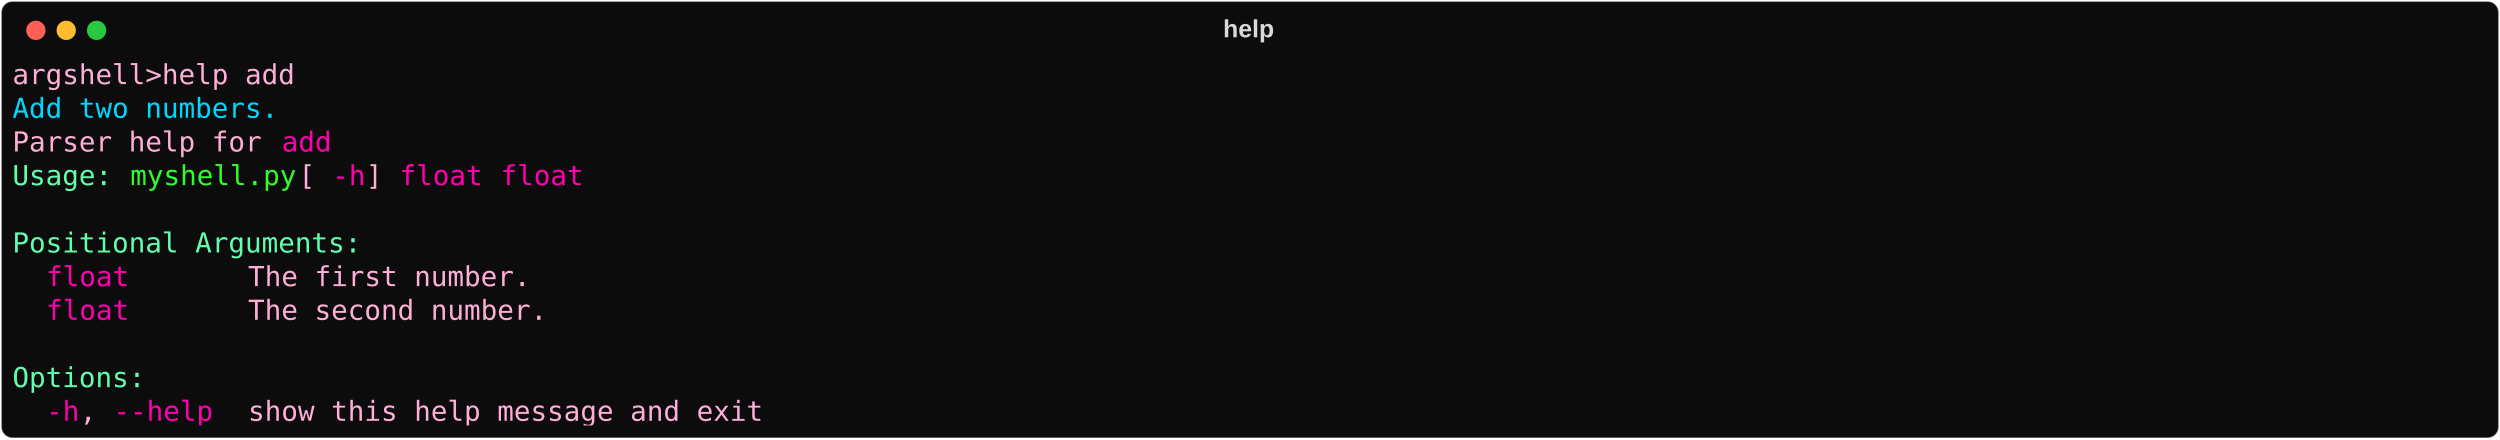
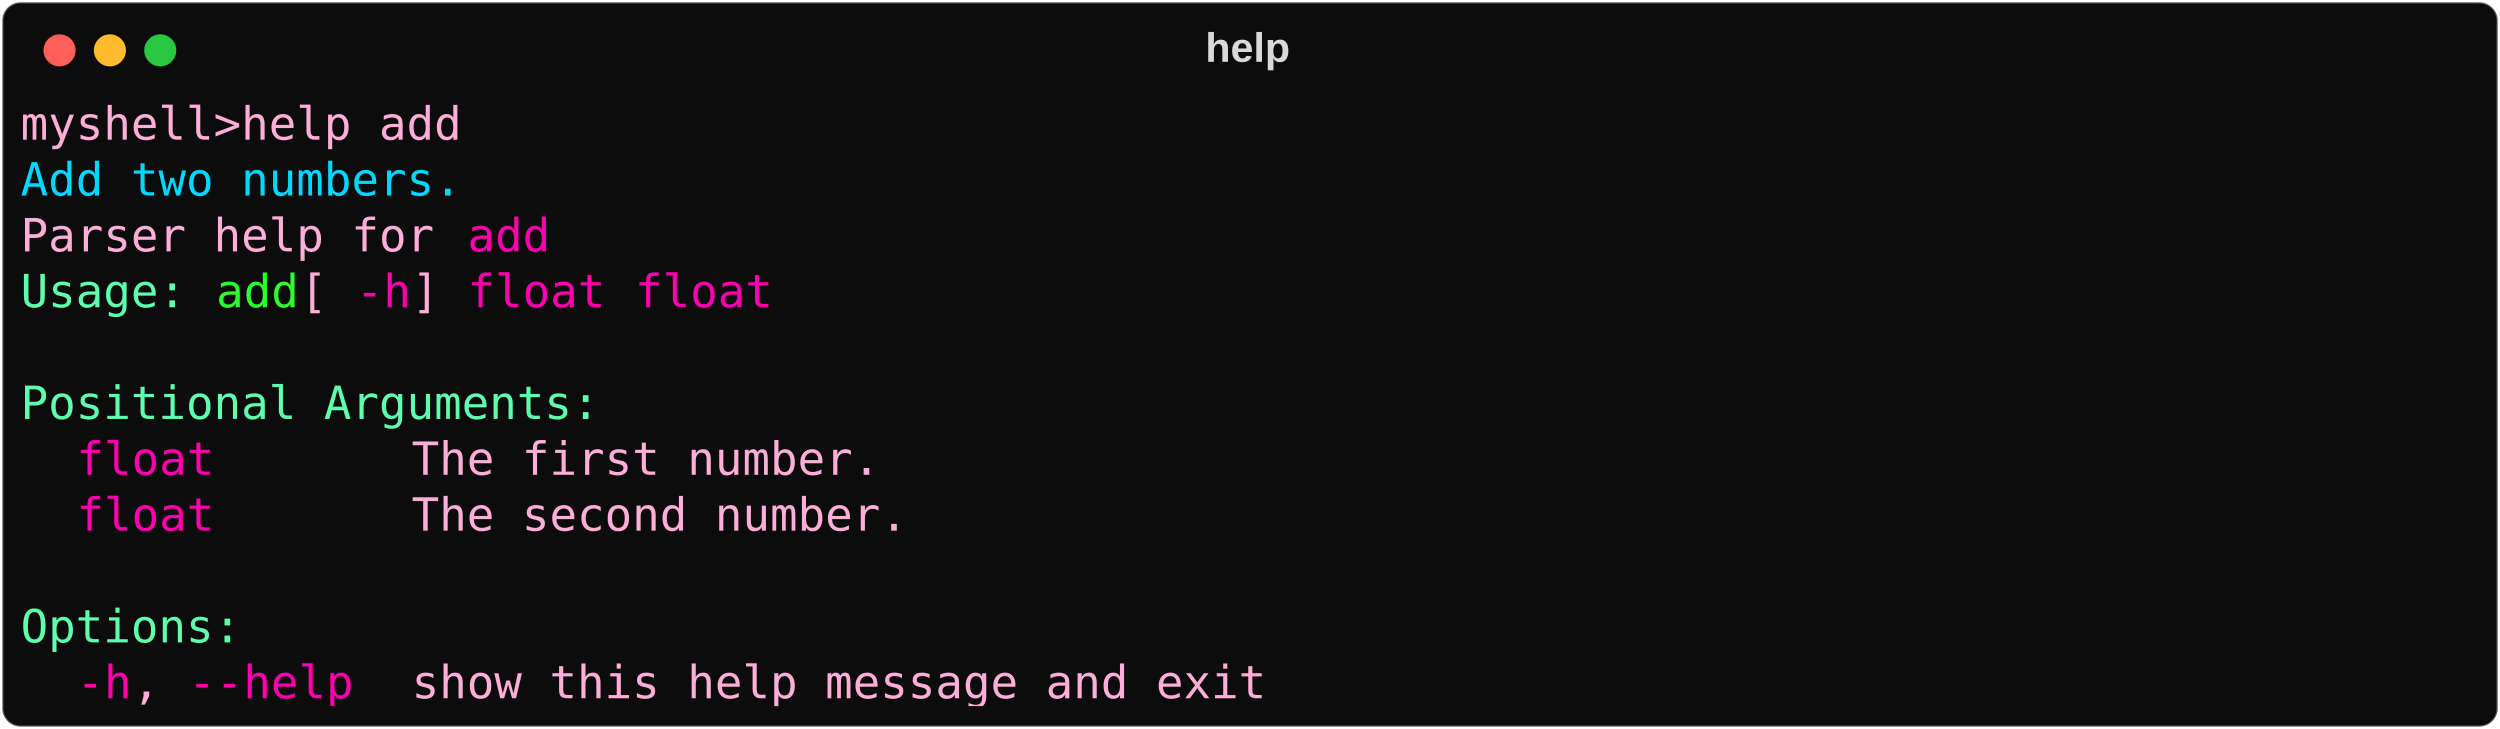
- <svg xmlns="http://www.w3.org/2000/svg" class="rich-terminal" viewBox="0 0 1812 318.4">
+ <svg xmlns="http://www.w3.org/2000/svg" class="rich-terminal" viewBox="0 0 1092 318.4">
  <style>

    @font-face {
        font-family: "Fira Code";
        src: local("FiraCode-Regular"),
                url("https://cdnjs.cloudflare.com/ajax/libs/firacode/6.2.0/woff2/FiraCode-Regular.woff2") format("woff2"),
                url("https://cdnjs.cloudflare.com/ajax/libs/firacode/6.2.0/woff/FiraCode-Regular.woff") format("woff");
        font-style: normal;
        font-weight: 400;
    }
    @font-face {
        font-family: "Fira Code";
        src: local("FiraCode-Bold"),
                url("https://cdnjs.cloudflare.com/ajax/libs/firacode/6.2.0/woff2/FiraCode-Bold.woff2") format("woff2"),
                url("https://cdnjs.cloudflare.com/ajax/libs/firacode/6.2.0/woff/FiraCode-Bold.woff") format("woff");
        font-style: bold;
        font-weight: 700;
    }

-     .terminal-3266770840-matrix {
+     .terminal-2438394968-matrix {
        font-family: Fira Code, monospace;
        font-size: 20px;
        line-height: 24.4px;
        font-variant-east-asian: full-width;
    }

-     .terminal-3266770840-title {
+     .terminal-2438394968-title {
        font-size: 18px;
        font-weight: bold;
        font-family: arial;
    }

-     .terminal-3266770840-r1 { fill: #ffafd7 }
- .terminal-3266770840-r2 { fill: #d9d9d9 }
- .terminal-3266770840-r3 { fill: #00d7ff }
- .terminal-3266770840-r4 { fill: #ff00af }
- .terminal-3266770840-r5 { fill: #5fffaf }
- .terminal-3266770840-r6 { fill: #2dff2d }
+     .terminal-2438394968-r1 { fill: #ffafd7 }
+ .terminal-2438394968-r2 { fill: #d9d9d9 }
+ .terminal-2438394968-r3 { fill: #00d7ff }
+ .terminal-2438394968-r4 { fill: #ff00af }
+ .terminal-2438394968-r5 { fill: #5fffaf }
+ .terminal-2438394968-r6 { fill: #2dff2d }
    </style>
  <defs>
-     <clipPath id="terminal-3266770840-clip-terminal">
-       <rect x="0" y="0" width="1792.4" height="267.4" />
+     <clipPath id="terminal-2438394968-clip-terminal">
+       <rect x="0" y="0" width="1072.6" height="267.4" />
    </clipPath>
-     <clipPath id="terminal-3266770840-line-0">
-       <rect x="0" y="1.5" width="1793.4" height="24.65" />
+     <clipPath id="terminal-2438394968-line-0">
+       <rect x="0" y="1.5" width="1073.6" height="24.65" />
    </clipPath>
-     <clipPath id="terminal-3266770840-line-1">
-       <rect x="0" y="25.9" width="1793.4" height="24.65" />
+     <clipPath id="terminal-2438394968-line-1">
+       <rect x="0" y="25.9" width="1073.6" height="24.65" />
    </clipPath>
-     <clipPath id="terminal-3266770840-line-2">
-       <rect x="0" y="50.3" width="1793.4" height="24.65" />
+     <clipPath id="terminal-2438394968-line-2">
+       <rect x="0" y="50.3" width="1073.6" height="24.65" />
    </clipPath>
-     <clipPath id="terminal-3266770840-line-3">
-       <rect x="0" y="74.7" width="1793.4" height="24.65" />
+     <clipPath id="terminal-2438394968-line-3">
+       <rect x="0" y="74.7" width="1073.6" height="24.65" />
    </clipPath>
-     <clipPath id="terminal-3266770840-line-4">
-       <rect x="0" y="99.1" width="1793.4" height="24.65" />
+     <clipPath id="terminal-2438394968-line-4">
+       <rect x="0" y="99.1" width="1073.6" height="24.65" />
    </clipPath>
-     <clipPath id="terminal-3266770840-line-5">
-       <rect x="0" y="123.5" width="1793.4" height="24.65" />
+     <clipPath id="terminal-2438394968-line-5">
+       <rect x="0" y="123.5" width="1073.6" height="24.65" />
    </clipPath>
-     <clipPath id="terminal-3266770840-line-6">
-       <rect x="0" y="147.9" width="1793.4" height="24.65" />
+     <clipPath id="terminal-2438394968-line-6">
+       <rect x="0" y="147.9" width="1073.6" height="24.65" />
    </clipPath>
-     <clipPath id="terminal-3266770840-line-7">
-       <rect x="0" y="172.3" width="1793.4" height="24.65" />
+     <clipPath id="terminal-2438394968-line-7">
+       <rect x="0" y="172.3" width="1073.6" height="24.65" />
    </clipPath>
-     <clipPath id="terminal-3266770840-line-8">
-       <rect x="0" y="196.7" width="1793.4" height="24.65" />
+     <clipPath id="terminal-2438394968-line-8">
+       <rect x="0" y="196.7" width="1073.6" height="24.65" />
    </clipPath>
-     <clipPath id="terminal-3266770840-line-9">
-       <rect x="0" y="221.1" width="1793.4" height="24.65" />
+     <clipPath id="terminal-2438394968-line-9">
+       <rect x="0" y="221.1" width="1073.6" height="24.65" />
    </clipPath>
  </defs>
-   <rect fill="#0c0c0c" stroke="rgba(255,255,255,0.35)" stroke-width="1" x="1" y="1" width="1810" height="316.4" rx="8" />
-   <text class="terminal-3266770840-title" fill="#d9d9d9" text-anchor="middle" x="905" y="27">help</text>
+   <rect fill="#0c0c0c" stroke="rgba(255,255,255,0.35)" stroke-width="1" x="1" y="1" width="1090" height="316.4" rx="8" />
+   <text class="terminal-2438394968-title" fill="#d9d9d9" text-anchor="middle" x="545" y="27">help</text>
  <g transform="translate(26,22)">
    <circle cx="0" cy="0" r="7" fill="#ff5f57" />
    <circle cx="22" cy="0" r="7" fill="#febc2e" />
    <circle cx="44" cy="0" r="7" fill="#28c840" />
  </g>
-   <g transform="translate(9, 41)" clip-path="url(#terminal-3266770840-clip-terminal)">
-     <g class="terminal-3266770840-matrix">
-       <text class="terminal-3266770840-r1" x="0" y="20" textLength="207.4" clip-path="url(#terminal-3266770840-line-0)">argshell&gt;help add</text>
-       <text class="terminal-3266770840-r2" x="1793.4" y="20" textLength="12.2" clip-path="url(#terminal-3266770840-line-0)">
+   <g transform="translate(9, 41)" clip-path="url(#terminal-2438394968-clip-terminal)">
+     <g class="terminal-2438394968-matrix">
+       <text class="terminal-2438394968-r1" x="0" y="20" textLength="195.2" clip-path="url(#terminal-2438394968-line-0)">myshell&gt;help add</text>
+       <text class="terminal-2438394968-r2" x="1073.6" y="20" textLength="12.2" clip-path="url(#terminal-2438394968-line-0)">
</text>
-       <text class="terminal-3266770840-r3" x="0" y="44.4" textLength="195.2" clip-path="url(#terminal-3266770840-line-1)">Add two numbers.</text>
-       <text class="terminal-3266770840-r2" x="1793.4" y="44.4" textLength="12.2" clip-path="url(#terminal-3266770840-line-1)">
+       <text class="terminal-2438394968-r3" x="0" y="44.4" textLength="195.2" clip-path="url(#terminal-2438394968-line-1)">Add two numbers.</text>
+       <text class="terminal-2438394968-r2" x="1073.6" y="44.4" textLength="12.2" clip-path="url(#terminal-2438394968-line-1)">
</text>
-       <text class="terminal-3266770840-r1" x="0" y="68.8" textLength="195.2" clip-path="url(#terminal-3266770840-line-2)">Parser help for </text>
-       <text class="terminal-3266770840-r4" x="195.2" y="68.8" textLength="36.6" clip-path="url(#terminal-3266770840-line-2)">add</text>
-       <text class="terminal-3266770840-r2" x="1793.4" y="68.8" textLength="12.2" clip-path="url(#terminal-3266770840-line-2)">
+       <text class="terminal-2438394968-r1" x="0" y="68.8" textLength="195.2" clip-path="url(#terminal-2438394968-line-2)">Parser help for </text>
+       <text class="terminal-2438394968-r4" x="195.2" y="68.8" textLength="36.6" clip-path="url(#terminal-2438394968-line-2)">add</text>
+       <text class="terminal-2438394968-r2" x="1073.6" y="68.8" textLength="12.2" clip-path="url(#terminal-2438394968-line-2)">
</text>
-       <text class="terminal-3266770840-r5" x="0" y="93.2" textLength="73.2" clip-path="url(#terminal-3266770840-line-3)">Usage:</text>
-       <text class="terminal-3266770840-r6" x="85.4" y="93.2" textLength="122" clip-path="url(#terminal-3266770840-line-3)">myshell.py</text>
-       <text class="terminal-3266770840-r1" x="207.4" y="93.2" textLength="24.4" clip-path="url(#terminal-3266770840-line-3)"> [</text>
-       <text class="terminal-3266770840-r4" x="231.8" y="93.2" textLength="24.4" clip-path="url(#terminal-3266770840-line-3)">-h</text>
-       <text class="terminal-3266770840-r1" x="256.2" y="93.2" textLength="24.4" clip-path="url(#terminal-3266770840-line-3)">] </text>
-       <text class="terminal-3266770840-r4" x="280.6" y="93.2" textLength="61" clip-path="url(#terminal-3266770840-line-3)">float</text>
-       <text class="terminal-3266770840-r4" x="353.8" y="93.2" textLength="61" clip-path="url(#terminal-3266770840-line-3)">float</text>
-       <text class="terminal-3266770840-r2" x="1793.4" y="93.2" textLength="12.2" clip-path="url(#terminal-3266770840-line-3)">
+       <text class="terminal-2438394968-r5" x="0" y="93.2" textLength="73.2" clip-path="url(#terminal-2438394968-line-3)">Usage:</text>
+       <text class="terminal-2438394968-r6" x="85.4" y="93.2" textLength="36.6" clip-path="url(#terminal-2438394968-line-3)">add</text>
+       <text class="terminal-2438394968-r1" x="122" y="93.2" textLength="24.4" clip-path="url(#terminal-2438394968-line-3)"> [</text>
+       <text class="terminal-2438394968-r4" x="146.4" y="93.2" textLength="24.4" clip-path="url(#terminal-2438394968-line-3)">-h</text>
+       <text class="terminal-2438394968-r1" x="170.8" y="93.2" textLength="24.4" clip-path="url(#terminal-2438394968-line-3)">] </text>
+       <text class="terminal-2438394968-r4" x="195.2" y="93.2" textLength="61" clip-path="url(#terminal-2438394968-line-3)">float</text>
+       <text class="terminal-2438394968-r4" x="268.4" y="93.2" textLength="61" clip-path="url(#terminal-2438394968-line-3)">float</text>
+       <text class="terminal-2438394968-r2" x="1073.6" y="93.2" textLength="12.2" clip-path="url(#terminal-2438394968-line-3)">
</text>
-       <text class="terminal-3266770840-r2" x="1793.4" y="117.6" textLength="12.2" clip-path="url(#terminal-3266770840-line-4)">
+       <text class="terminal-2438394968-r2" x="1073.6" y="117.6" textLength="12.2" clip-path="url(#terminal-2438394968-line-4)">
</text>
-       <text class="terminal-3266770840-r5" x="0" y="142" textLength="256.2" clip-path="url(#terminal-3266770840-line-5)">Positional Arguments:</text>
-       <text class="terminal-3266770840-r2" x="1793.4" y="142" textLength="12.2" clip-path="url(#terminal-3266770840-line-5)">
+       <text class="terminal-2438394968-r5" x="0" y="142" textLength="256.2" clip-path="url(#terminal-2438394968-line-5)">Positional Arguments:</text>
+       <text class="terminal-2438394968-r2" x="1073.6" y="142" textLength="12.2" clip-path="url(#terminal-2438394968-line-5)">
</text>
-       <text class="terminal-3266770840-r4" x="24.4" y="166.4" textLength="61" clip-path="url(#terminal-3266770840-line-6)">float</text>
-       <text class="terminal-3266770840-r1" x="170.8" y="166.4" textLength="207.4" clip-path="url(#terminal-3266770840-line-6)">The first number.</text>
-       <text class="terminal-3266770840-r2" x="1793.4" y="166.4" textLength="12.2" clip-path="url(#terminal-3266770840-line-6)">
+       <text class="terminal-2438394968-r4" x="24.4" y="166.4" textLength="61" clip-path="url(#terminal-2438394968-line-6)">float</text>
+       <text class="terminal-2438394968-r1" x="170.8" y="166.4" textLength="207.4" clip-path="url(#terminal-2438394968-line-6)">The first number.</text>
+       <text class="terminal-2438394968-r2" x="1073.6" y="166.4" textLength="12.2" clip-path="url(#terminal-2438394968-line-6)">
</text>
-       <text class="terminal-3266770840-r4" x="24.4" y="190.8" textLength="61" clip-path="url(#terminal-3266770840-line-7)">float</text>
-       <text class="terminal-3266770840-r1" x="170.8" y="190.8" textLength="219.6" clip-path="url(#terminal-3266770840-line-7)">The second number.</text>
-       <text class="terminal-3266770840-r2" x="1793.4" y="190.8" textLength="12.2" clip-path="url(#terminal-3266770840-line-7)">
+       <text class="terminal-2438394968-r4" x="24.4" y="190.8" textLength="61" clip-path="url(#terminal-2438394968-line-7)">float</text>
+       <text class="terminal-2438394968-r1" x="170.8" y="190.8" textLength="219.6" clip-path="url(#terminal-2438394968-line-7)">The second number.</text>
+       <text class="terminal-2438394968-r2" x="1073.6" y="190.8" textLength="12.2" clip-path="url(#terminal-2438394968-line-7)">
</text>
-       <text class="terminal-3266770840-r2" x="1793.4" y="215.2" textLength="12.2" clip-path="url(#terminal-3266770840-line-8)">
+       <text class="terminal-2438394968-r2" x="1073.6" y="215.2" textLength="12.2" clip-path="url(#terminal-2438394968-line-8)">
</text>
-       <text class="terminal-3266770840-r5" x="0" y="239.6" textLength="97.6" clip-path="url(#terminal-3266770840-line-9)">Options:</text>
-       <text class="terminal-3266770840-r2" x="1793.4" y="239.6" textLength="12.2" clip-path="url(#terminal-3266770840-line-9)">
+       <text class="terminal-2438394968-r5" x="0" y="239.6" textLength="97.6" clip-path="url(#terminal-2438394968-line-9)">Options:</text>
+       <text class="terminal-2438394968-r2" x="1073.6" y="239.6" textLength="12.2" clip-path="url(#terminal-2438394968-line-9)">
</text>
-       <text class="terminal-3266770840-r4" x="24.4" y="264" textLength="24.4" clip-path="url(#terminal-3266770840-line-10)">-h</text>
-       <text class="terminal-3266770840-r1" x="48.8" y="264" textLength="24.4" clip-path="url(#terminal-3266770840-line-10)">, </text>
-       <text class="terminal-3266770840-r4" x="73.2" y="264" textLength="73.2" clip-path="url(#terminal-3266770840-line-10)">--help</text>
-       <text class="terminal-3266770840-r1" x="170.8" y="264" textLength="378.2" clip-path="url(#terminal-3266770840-line-10)">show this help message and exit</text>
-       <text class="terminal-3266770840-r2" x="1793.4" y="264" textLength="12.2" clip-path="url(#terminal-3266770840-line-10)">
+       <text class="terminal-2438394968-r4" x="24.4" y="264" textLength="24.4" clip-path="url(#terminal-2438394968-line-10)">-h</text>
+       <text class="terminal-2438394968-r1" x="48.8" y="264" textLength="24.4" clip-path="url(#terminal-2438394968-line-10)">, </text>
+       <text class="terminal-2438394968-r4" x="73.2" y="264" textLength="73.2" clip-path="url(#terminal-2438394968-line-10)">--help</text>
+       <text class="terminal-2438394968-r1" x="170.8" y="264" textLength="378.2" clip-path="url(#terminal-2438394968-line-10)">show this help message and exit</text>
+       <text class="terminal-2438394968-r2" x="1073.6" y="264" textLength="12.2" clip-path="url(#terminal-2438394968-line-10)">
</text>
    </g>
  </g>
</svg>
